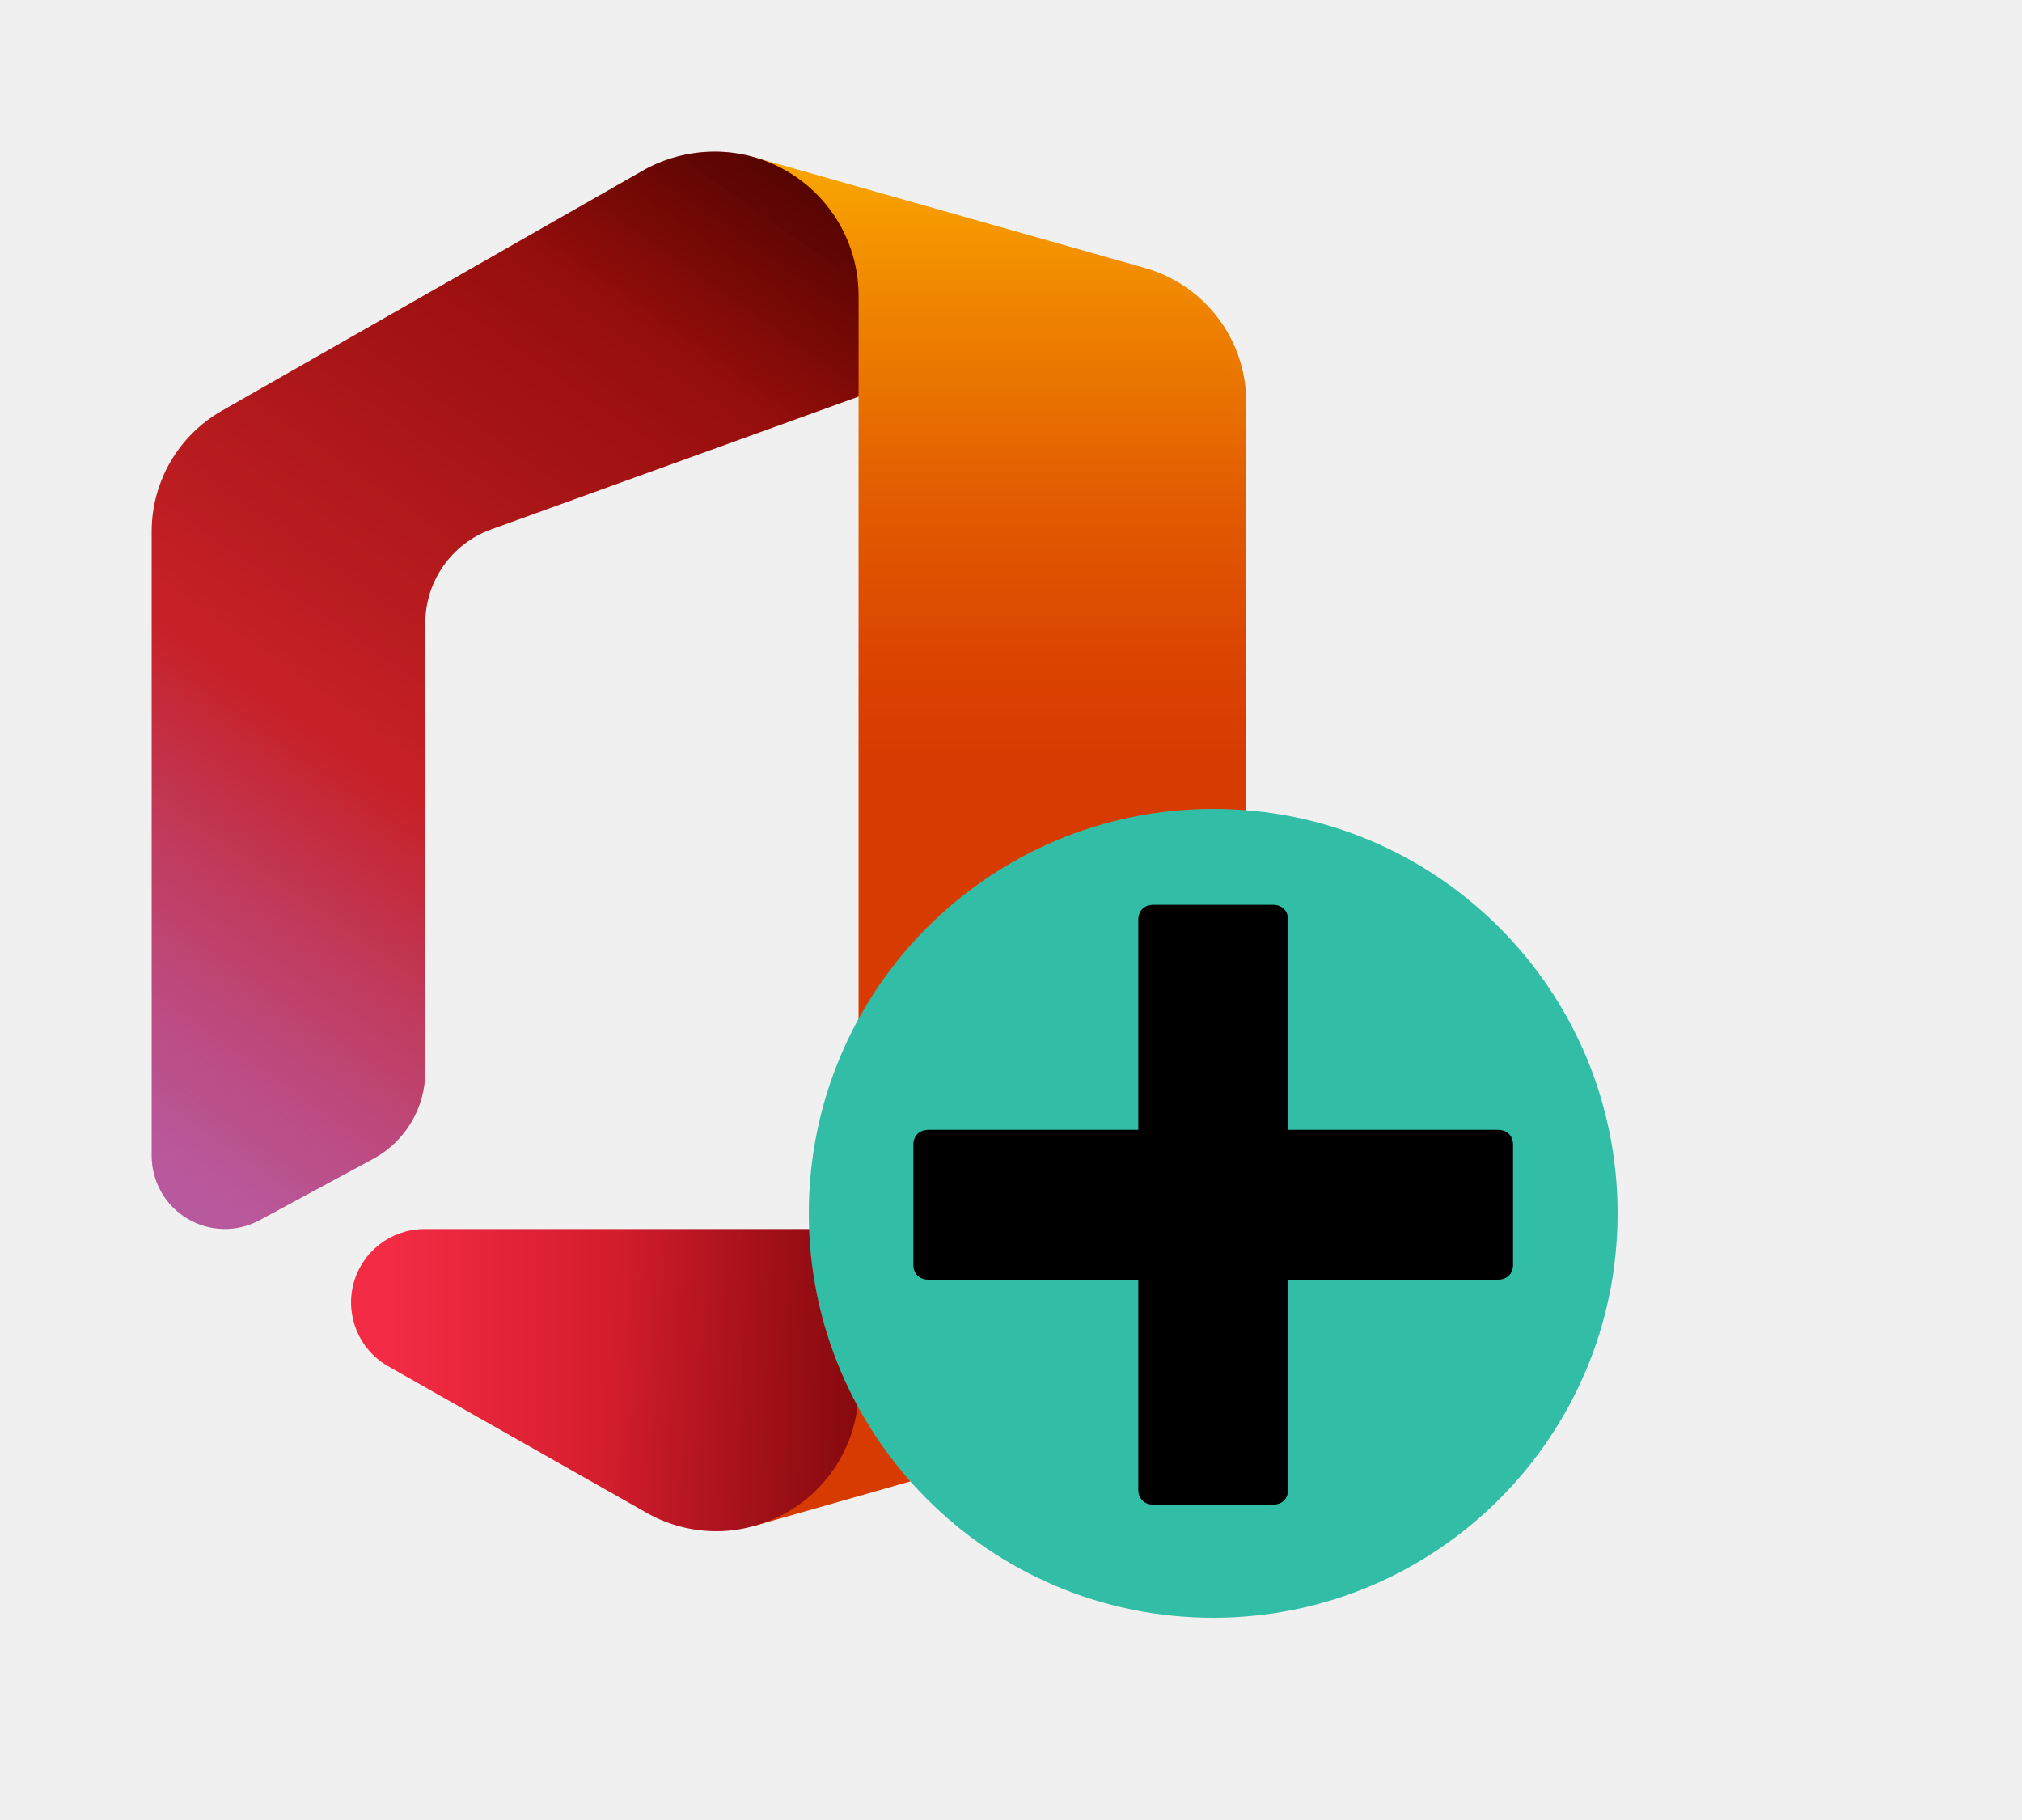
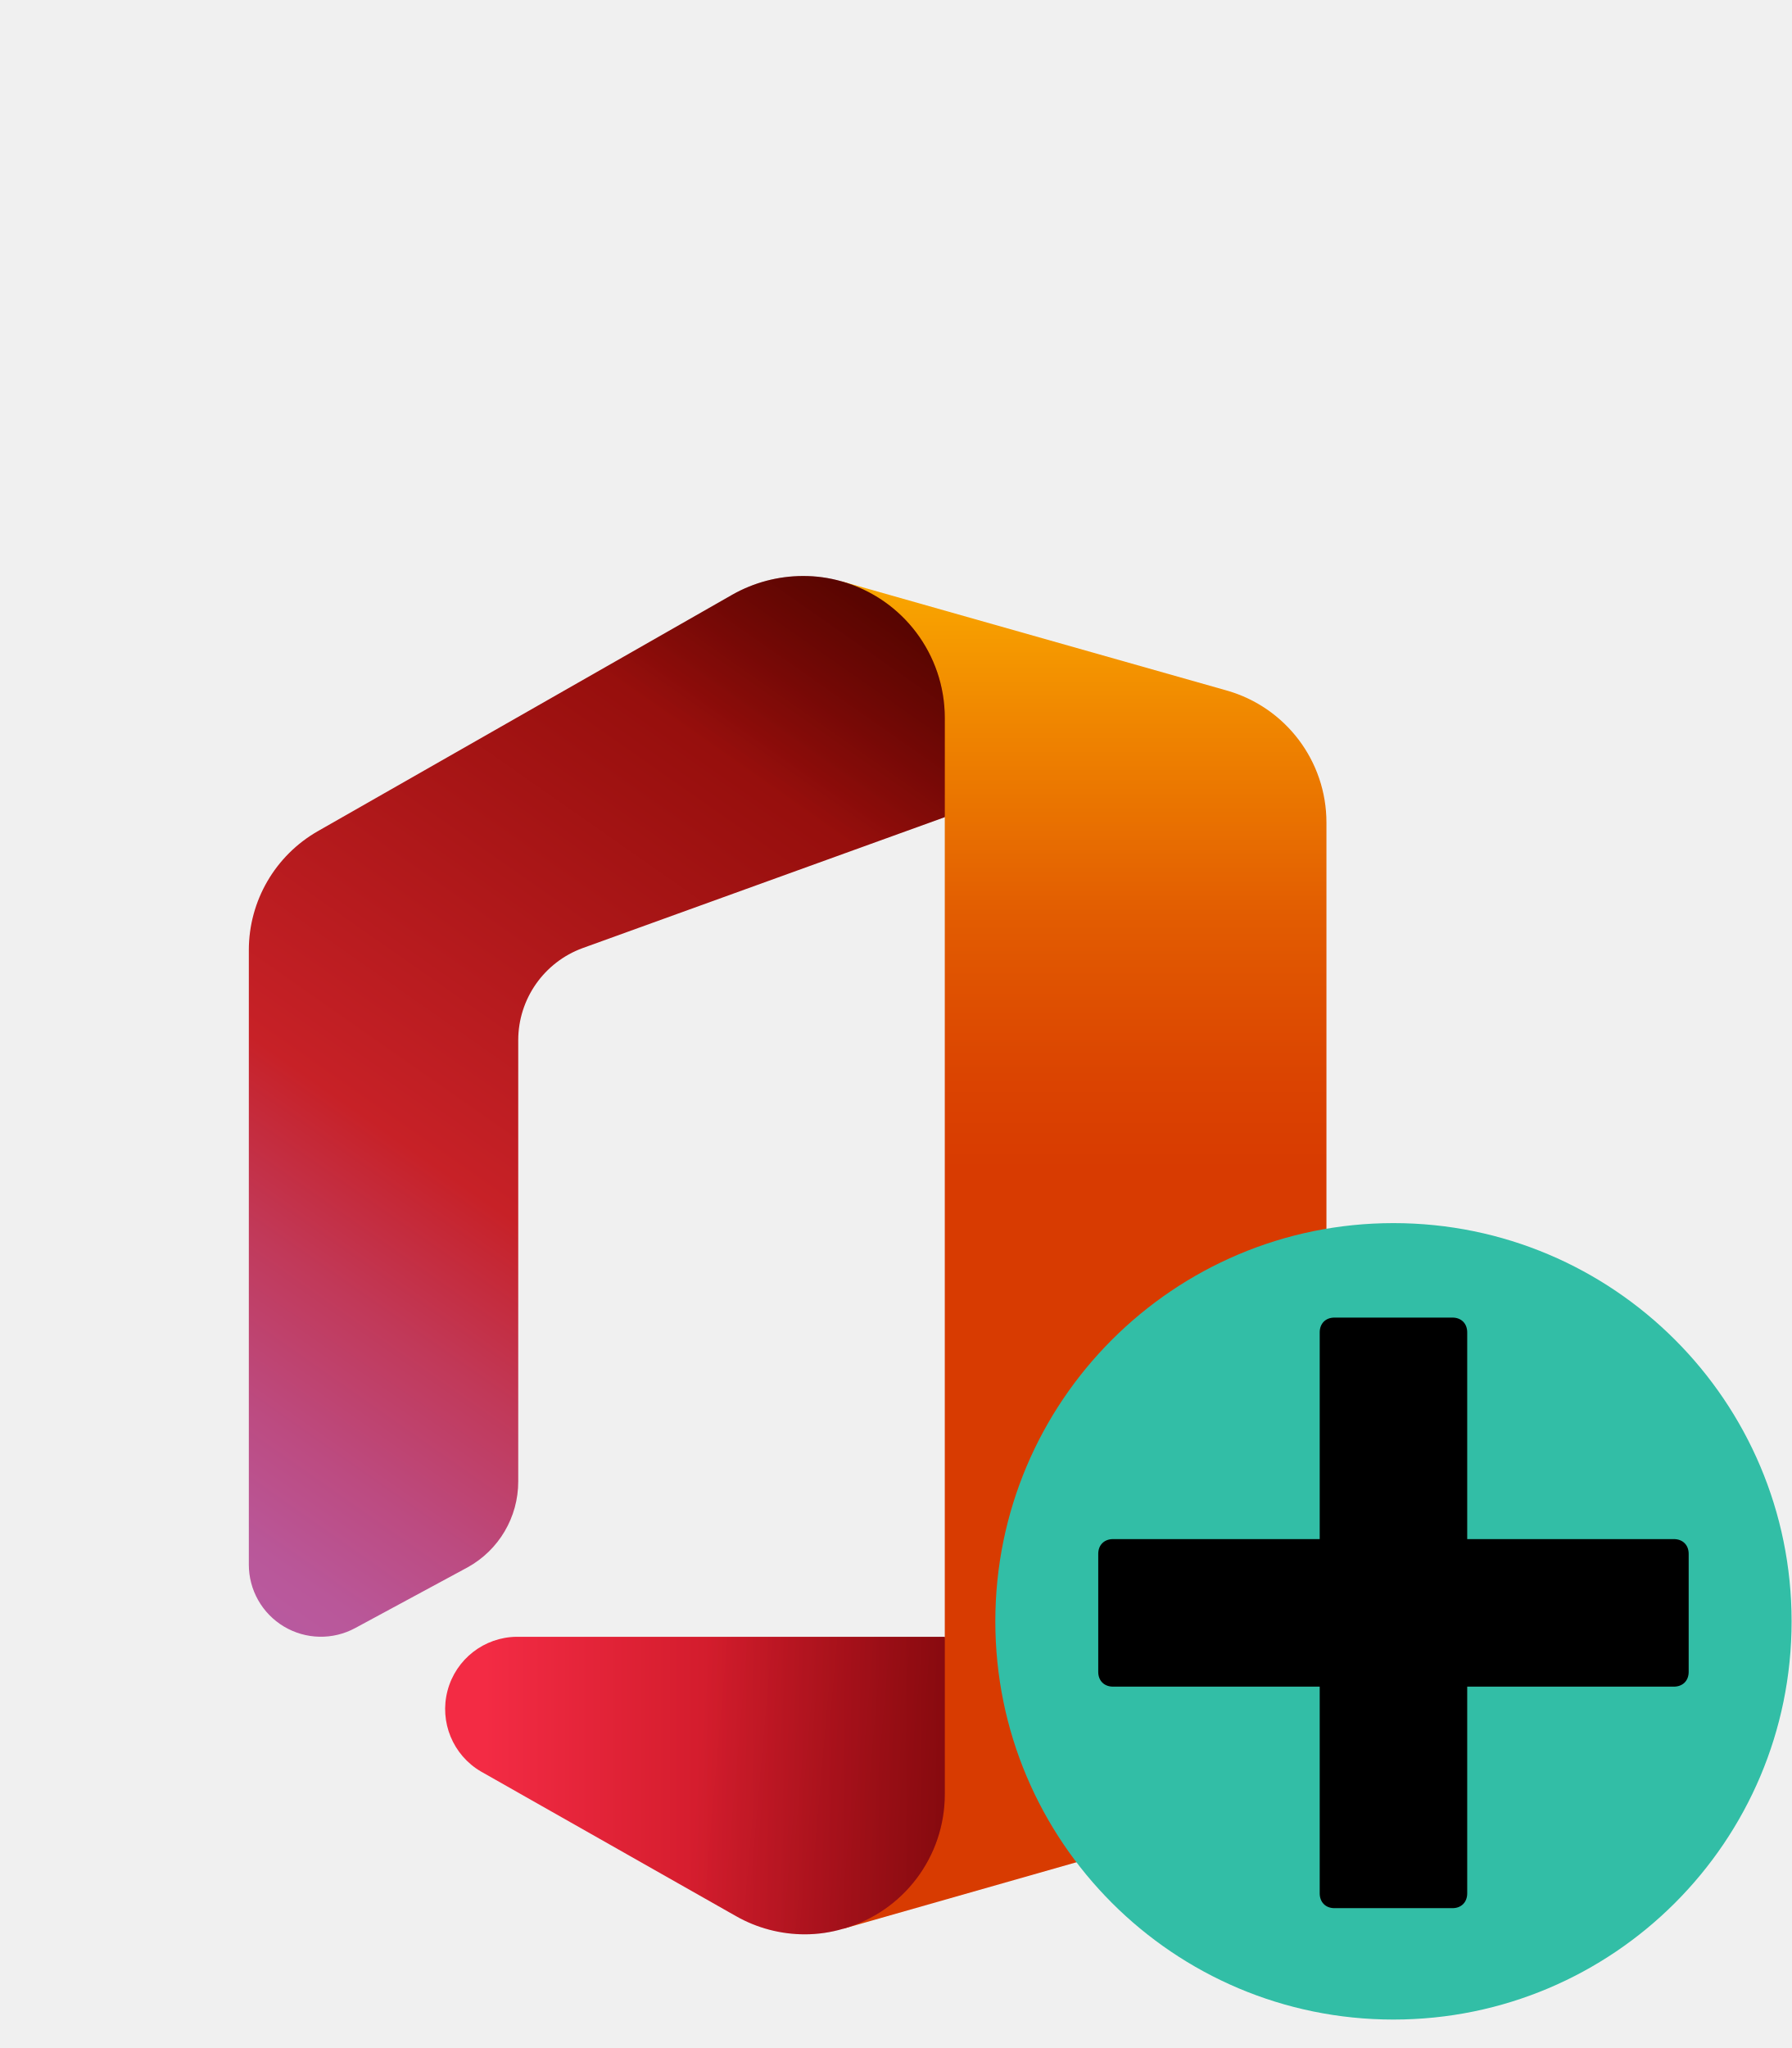
- <svg xmlns="http://www.w3.org/2000/svg" version="1.1" width="20" height="18" viewBox="0 0 20 18" xml:space="preserve" overflow="hidden">
+ <svg xmlns="http://www.w3.org/2000/svg" version="1.1" width="21" height="24" viewBox="-1 -3 18 18" overflow="hidden">
  <defs>
    <style>
      .cls-1{isolation:isolate;}
      .cls-2{opacity:0.2;}
      .cls-2,.cls-3,.cls-5{mix-blend-mode:multiply;}
      .cls-4{fill:#fff;}
      .cls-5{opacity:0.12;}
      .cls-6{fill:url(#linear-gradient);}
      .cls-7{fill:url(#linear-gradient-2);}
      .cls-8{fill:url(#linear-gradient-3);}
      .cls-9{fill:url(#linear-gradient-4);}
      .cls-10{fill:url(#linear-gradient-5);}
      .cls-11{fill:none;}
    </style>
    <linearGradient id="linear-gradient" gradientUnits="userSpaceOnUse" x1="45.2" y1="-1.42" x2="45.2" y2="57.8">
      <stop offset="0" stop-color="#ffb900" />
      <stop offset="0.17" stop-color="#ef8400" />
      <stop offset="0.31" stop-color="#e25c01" />
      <stop offset="0.43" stop-color="#db4401" />
      <stop offset="0.5" stop-color="#d83b01" />
    </linearGradient>
    <linearGradient id="linear-gradient-2" gradientUnits="userSpaceOnUse" x1="34.52" y1="0.67" x2="3.16" y2="45.45">
      <stop offset="0" stop-color="#800600" />
      <stop offset="0.6" stop-color="#c72127" />
      <stop offset="0.73" stop-color="#c13959" />
      <stop offset="0.85" stop-color="#bc4b81" />
      <stop offset="0.94" stop-color="#b95799" />
      <stop offset="1" stop-color="#b85ba2" />
    </linearGradient>
    <linearGradient id="linear-gradient-3" gradientUnits="userSpaceOnUse" x1="18.5" y1="55.63" x2="59.44" y2="55.63">
      <stop offset="0" stop-color="#f32b44" />
      <stop offset="0.6" stop-color="#a4070a" />
    </linearGradient>
    <linearGradient id="linear-gradient-4" gradientUnits="userSpaceOnUse" x1="35.16" y1="-0.24" x2="28.52" y2="9.24">
      <stop offset="0" stop-opacity="0.4" />
      <stop offset="1" stop-opacity="0" />
    </linearGradient>
    <linearGradient id="linear-gradient-5" gradientUnits="userSpaceOnUse" x1="46.32" y1="56.55" x2="27.99" y2="54.95">
      <stop offset="0" stop-opacity="0.4" />
      <stop offset="1" stop-opacity="0" />
    </linearGradient>
  </defs>
  <g transform="matrix(0.045,0,0,0.045,1.5,1.5)">
    <g transform="translate(-2.613254,159.197)">
      <g transform="matrix(4.737453,0,0,4.737453,66.57668,84.90152)" class="cls-1">
        <g transform="translate(29.28236,-16.40993)">
          <g>
            <g transform="matrix(1.058025,0,0,1.058025,-51.2482,-36.9774)">
              <path d="M 34.41,2 39,12.5 V 49 L 34.48,62 51.57,57.13 A 6.12,6.12 0 0 0 56,51.26 V 12.74 A 6.11,6.11 0 0 0 51.56,6.86 Z" class="cls-6" />
              <path d="m 12.74,48.61 5,-2.7 A 4.36,4.36 0 0 0 20,42.08 V 22.43 a 4.37,4.37 0 0 1 2.87,-4.1 L 39,12.5 V 8.07 A 6.32,6.32 0 0 0 34.41,2 6.18,6.18 0 0 0 32.68,1.76 v 0 A 6.41,6.41 0 0 0 29.54,2.59 L 11.08,13.12 A 6.1,6.1 0 0 0 8,18.42 v 27.36 a 3.21,3.21 0 0 0 4.74,2.83 z" class="cls-7" />
              <path d="m 12.74,48.61 5,-2.7 A 4.36,4.36 0 0 0 20,42.08 V 22.43 a 4.37,4.37 0 0 1 2.87,-4.1 L 39,12.5 V 8.07 A 6.32,6.32 0 0 0 34.41,2 6.18,6.18 0 0 0 32.68,1.76 v 0 A 6.41,6.41 0 0 0 29.54,2.59 L 11.08,13.12 A 6.1,6.1 0 0 0 8,18.42 v 27.36 a 3.21,3.21 0 0 0 4.74,2.83 z" class="cls-9" />
              <path d="M 39,49 H 19.93 a 3.22,3.22 0 0 0 -1.59,6 l 11.36,6.44 a 6.2,6.2 0 0 0 3.07,0.81 v 0 A 6,6 0 0 0 34.48,62 6.22,6.22 0 0 0 39,56 Z" class="cls-8" />
              <path d="M 39,49 H 19.93 a 3.22,3.22 0 0 0 -1.59,6 l 11.36,6.44 a 6.2,6.2 0 0 0 3.07,0.81 v 0 A 6,6 0 0 0 34.48,62 6.22,6.22 0 0 0 39,56 Z" class="cls-10" />
            </g>
          </g>
        </g>
      </g>
    </g>
  </g>
-   <circle fill="#32BEA6" cx="12" cy="12" r="4" />
-   <path d="M 14.817 11.174 L 12.741 11.174 L 12.741 9.098 C 12.741 9.009 12.682 8.949 12.593 8.949 L 11.407 8.949 C 11.318 8.949 11.259 9.009 11.259 9.098 L 11.259 11.174 L 9.183 11.174 C 9.094 11.174 9.034 11.233 9.034 11.322 L 9.034 12.508 C 9.034 12.597 9.094 12.656 9.183 12.656 L 11.259 12.656 L 11.259 14.732 C 11.259 14.821 11.318 14.881 11.407 14.881 L 12.593 14.881 C 12.682 14.881 12.741 14.821 12.741 14.732 L 12.741 12.656 L 14.817 12.656 C 14.906 12.656 14.966 12.597 14.966 12.508 L 14.966 11.322 C 14.966 11.233 14.906 11.174 14.817 11.174 Z" style="" />
+   <circle fill="#32BEA6" cx="13" cy="12" r="4" />
+   <path d="M 15.817 11.174 L 13.741 11.174 L 13.741 9.098 C 13.741 9.009 13.682 8.949 13.593 8.949 L 12.407 8.949 C 12.318 8.949 12.259 9.009 12.259 9.098 L 12.259 11.174 L 10.183 11.174 C 10.094 11.174 10.034 11.233 10.034 11.322 L 10.034 12.508 C 10.034 12.597 10.094 12.656 10.183 12.656 L 12.259 12.656 L 12.259 14.732 C 12.259 14.821 12.318 14.881 12.407 14.881 L 13.593 14.881 C 13.682 14.881 13.741 14.821 13.741 14.732 L 13.741 12.656 L 15.817 12.656 C 15.906 12.656 15.966 12.597 15.966 12.508 L 15.966 11.322 C 15.966 11.233 15.906 11.174 15.817 11.174 Z" style="" />
</svg>
